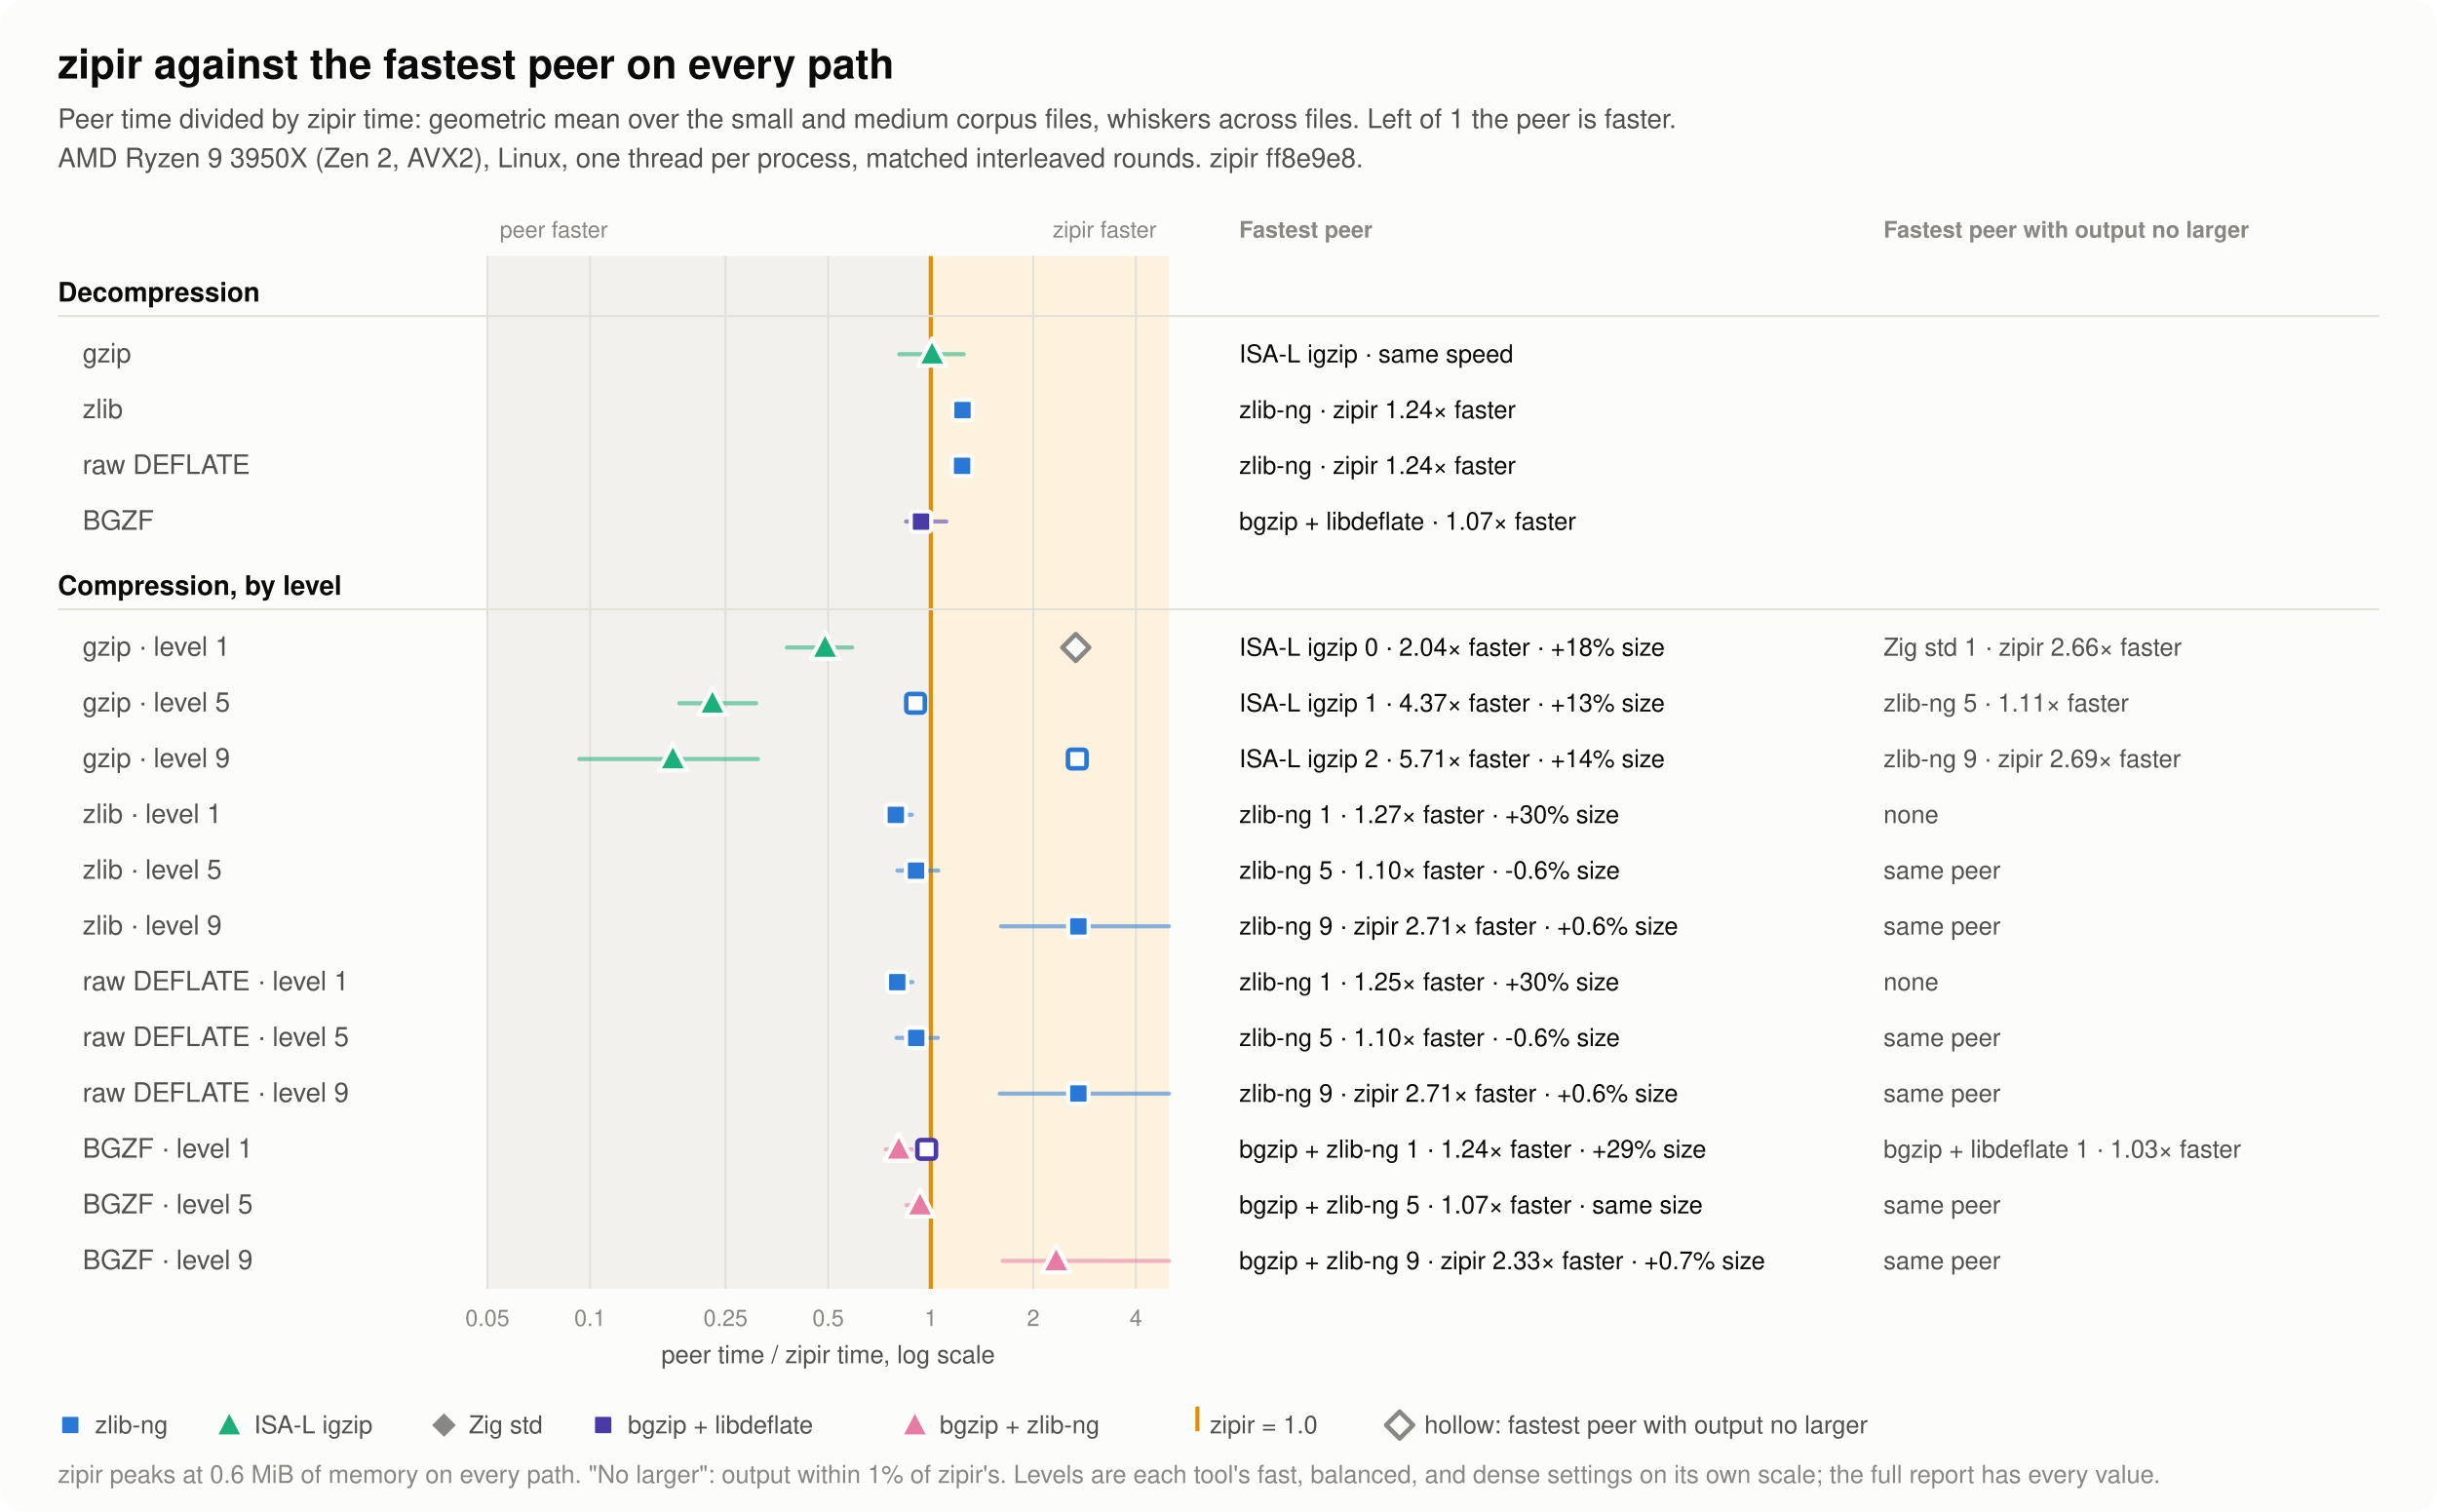
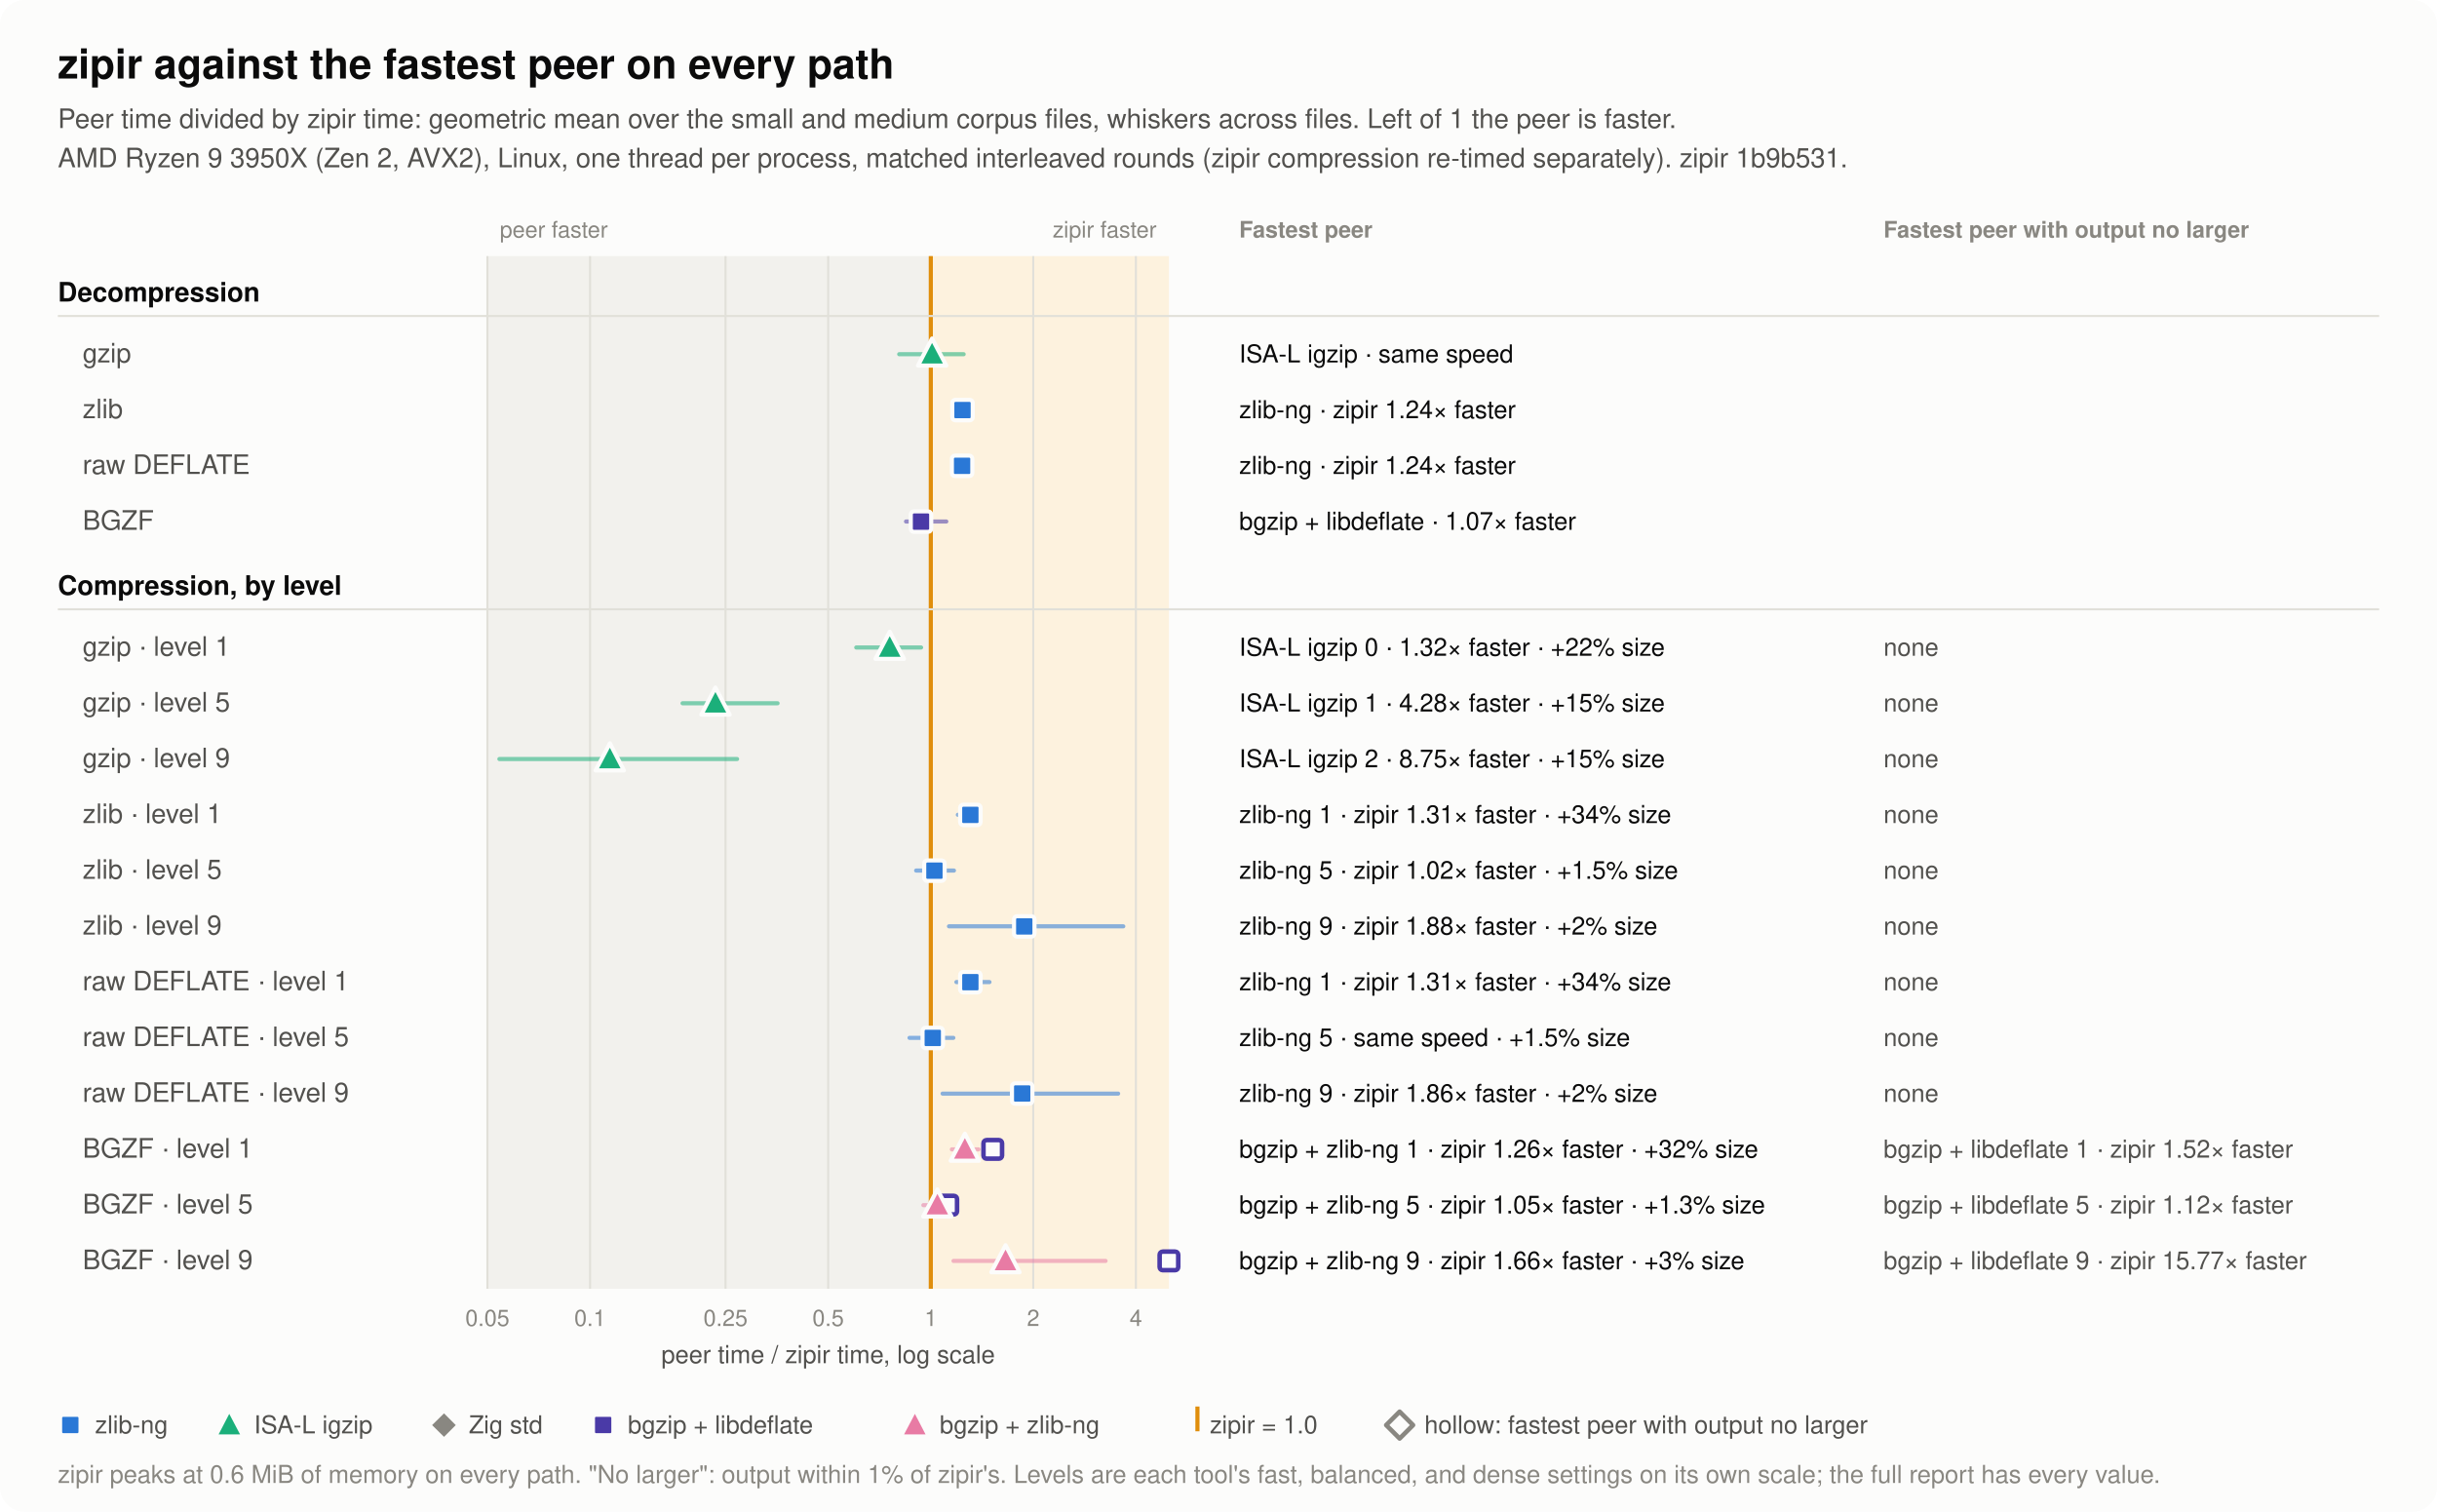
<svg xmlns="http://www.w3.org/2000/svg" viewBox="0 0 1180 732" width="1180" height="732" role="img" font-family="system-ui, -apple-system, &quot;Segoe UI&quot;, Helvetica, Arial, sans-serif">
  <rect width="1180" height="732" rx="12" fill="#fcfcfb" />
  <text x="28.0" y="38.0" font-size="20" fill="#0b0b0b" text-anchor="start" font-weight="650">zipir against the fastest peer on every path</text>
  <text x="28.0" y="62.0" font-size="13" fill="#52514e" text-anchor="start" font-weight="400">Peer time divided by zipir time: geometric mean over the small and medium corpus files, whiskers across files. Left of 1 the peer is faster.</text>
-   <text x="28.0" y="81.0" font-size="13" fill="#52514e" text-anchor="start" font-weight="400">AMD Ryzen 9 3950X (Zen 2, AVX2), Linux, one thread per process, matched interleaved rounds. zipir ff8e9e8.</text>
+   <text x="28.0" y="81.0" font-size="13" fill="#52514e" text-anchor="start" font-weight="400">AMD Ryzen 9 3950X (Zen 2, AVX2), Linux, one thread per process, matched interleaved rounds (zipir compression re-timed separately). zipir 1b9b531.</text>
  <rect x="236.0" y="124.0" width="214.7" height="500.0" rx="0" fill="#f2f1ed" />
  <rect x="450.7" y="124.0" width="115.3" height="500.0" rx="0" fill="#fdf2de" />
  <line x1="236.0" y1="124.0" x2="236.0" y2="624.0" stroke="#e1e0d9" stroke-width="1" />
  <text x="236.0" y="642.0" font-size="11" fill="#898781" text-anchor="middle" font-weight="400">0.05</text>
  <line x1="285.7" y1="124.0" x2="285.7" y2="624.0" stroke="#e1e0d9" stroke-width="1" />
  <text x="285.7" y="642.0" font-size="11" fill="#898781" text-anchor="middle" font-weight="400">0.1</text>
  <line x1="351.3" y1="124.0" x2="351.3" y2="624.0" stroke="#e1e0d9" stroke-width="1" />
  <text x="351.3" y="642.0" font-size="11" fill="#898781" text-anchor="middle" font-weight="400">0.25</text>
  <line x1="401.0" y1="124.0" x2="401.0" y2="624.0" stroke="#e1e0d9" stroke-width="1" />
  <text x="401.0" y="642.0" font-size="11" fill="#898781" text-anchor="middle" font-weight="400">0.5</text>
  <line x1="450.7" y1="124.0" x2="450.7" y2="624.0" stroke="#e1e0d9" stroke-width="1" />
  <text x="450.7" y="642.0" font-size="11" fill="#898781" text-anchor="middle" font-weight="400">1</text>
  <line x1="500.3" y1="124.0" x2="500.3" y2="624.0" stroke="#e1e0d9" stroke-width="1" />
  <text x="500.3" y="642.0" font-size="11" fill="#898781" text-anchor="middle" font-weight="400">2</text>
  <line x1="550.0" y1="124.0" x2="550.0" y2="624.0" stroke="#e1e0d9" stroke-width="1" />
  <text x="550.0" y="642.0" font-size="11" fill="#898781" text-anchor="middle" font-weight="400">4</text>
  <line x1="450.7" y1="124.0" x2="450.7" y2="624.0" stroke="#e08e0b" stroke-width="2" />
  <text x="242.0" y="115.0" font-size="11" fill="#898781" text-anchor="start" font-weight="400">peer faster</text>
  <text x="560.0" y="115.0" font-size="11" fill="#898781" text-anchor="end" font-weight="400">zipir faster</text>
  <text x="401.0" y="660.0" font-size="12" fill="#52514e" text-anchor="middle" font-weight="400">peer time / zipir time, log scale</text>
  <text x="600.0" y="115.0" font-size="11" fill="#898781" text-anchor="start" font-weight="600">Fastest peer</text>
  <text x="912.0" y="115.0" font-size="11" fill="#898781" text-anchor="start" font-weight="600">Fastest peer with output no larger</text>
  <text x="28.0" y="146.0" font-size="13" fill="#0b0b0b" text-anchor="start" font-weight="650">Decompression</text>
  <line x1="28.0" y1="153.0" x2="1152.0" y2="153.0" stroke="#e1e0d9" stroke-width="1" />
  <text x="40.0" y="175.5" font-size="13" fill="#52514e" text-anchor="start" font-weight="400">gzip</text>
  <line x1="435.4" y1="171.5" x2="466.6" y2="171.5" stroke="#1baf7a" stroke-width="2" stroke-linecap="round" opacity="0.55" />
  <path d="M451.3,163.9 L458.2,177.0 L444.5,177.0 Z" fill="#1baf7a" stroke="#fcfcfb" stroke-width="2" stroke-linejoin="round" />
  <text x="600.0" y="175.5" font-size="12" fill="#0b0b0b" text-anchor="start" font-weight="400">ISA-L igzip · same speed</text>
  <text x="40.0" y="202.5" font-size="13" fill="#52514e" text-anchor="start" font-weight="400">zlib</text>
  <line x1="462.2" y1="198.5" x2="468.0" y2="198.5" stroke="#2a78d6" stroke-width="2" stroke-linecap="round" opacity="0.55" />
  <rect x="461.1" y="193.6" width="9.9" height="9.9" rx="1.5" fill="#2a78d6" stroke="#fcfcfb" stroke-width="2" />
  <text x="600.0" y="202.5" font-size="12" fill="#0b0b0b" text-anchor="start" font-weight="400">zlib-ng · zipir 1.24× faster</text>
  <text x="40.0" y="229.5" font-size="13" fill="#52514e" text-anchor="start" font-weight="400">raw DEFLATE</text>
  <line x1="462.3" y1="225.5" x2="468.4" y2="225.5" stroke="#2a78d6" stroke-width="2" stroke-linecap="round" opacity="0.55" />
  <rect x="460.9" y="220.6" width="9.9" height="9.9" rx="1.5" fill="#2a78d6" stroke="#fcfcfb" stroke-width="2" />
  <text x="600.0" y="229.5" font-size="12" fill="#0b0b0b" text-anchor="start" font-weight="400">zlib-ng · zipir 1.24× faster</text>
  <text x="40.0" y="256.5" font-size="13" fill="#52514e" text-anchor="start" font-weight="400">BGZF</text>
  <line x1="438.7" y1="252.5" x2="458.2" y2="252.5" stroke="#4a3aa7" stroke-width="2" stroke-linecap="round" opacity="0.55" />
  <rect x="441.0" y="247.6" width="9.9" height="9.9" rx="1.5" fill="#4a3aa7" stroke="#fcfcfb" stroke-width="2" />
  <text x="600.0" y="256.5" font-size="12" fill="#0b0b0b" text-anchor="start" font-weight="400">bgzip + libdeflate · 1.07× faster</text>
  <text x="28.0" y="288.0" font-size="13" fill="#0b0b0b" text-anchor="start" font-weight="650">Compression, by level</text>
  <line x1="28.0" y1="295.0" x2="1152.0" y2="295.0" stroke="#e1e0d9" stroke-width="1" />
  <text x="40.0" y="317.5" font-size="13" fill="#52514e" text-anchor="start" font-weight="400">gzip · level 1</text>
-   <line x1="381.0" y1="313.5" x2="412.6" y2="313.5" stroke="#1baf7a" stroke-width="2" stroke-linecap="round" opacity="0.55" />
-   <path d="M520.9,307.0 L527.4,313.5 L520.9,320.0 L514.4,313.5 Z" fill="#fcfcfb" stroke="#898781" stroke-width="2.2" stroke-linejoin="round" />
-   <path d="M399.5,305.9 L406.4,319.0 L392.6,319.0 Z" fill="#1baf7a" stroke="#fcfcfb" stroke-width="2" stroke-linejoin="round" />
-   <text x="600.0" y="317.5" font-size="12" fill="#0b0b0b" text-anchor="start" font-weight="400">ISA-L igzip 0 · 2.04× faster · +18% size</text>
-   <text x="912.0" y="317.5" font-size="12" fill="#52514e" text-anchor="start" font-weight="400">Zig std 1 · zipir 2.66× faster</text>
+   <line x1="414.6" y1="313.5" x2="446.0" y2="313.5" stroke="#1baf7a" stroke-width="2" stroke-linecap="round" opacity="0.55" />
+   <path d="M430.8,305.9 L437.7,319.0 L423.9,319.0 Z" fill="#1baf7a" stroke="#fcfcfb" stroke-width="2" stroke-linejoin="round" />
+   <text x="600.0" y="317.5" font-size="12" fill="#0b0b0b" text-anchor="start" font-weight="400">ISA-L igzip 0 · 1.32× faster · +22% size</text>
+   <text x="912.0" y="317.5" font-size="12" fill="#52514e" text-anchor="start" font-weight="400">none</text>
  <text x="40.0" y="344.5" font-size="13" fill="#52514e" text-anchor="start" font-weight="400">gzip · level 5</text>
-   <line x1="328.9" y1="340.5" x2="366.1" y2="340.5" stroke="#1baf7a" stroke-width="2" stroke-linecap="round" opacity="0.55" />
-   <rect x="438.8" y="336.0" width="9.0" height="9.0" rx="1.5" fill="#fcfcfb" stroke="#2a78d6" stroke-width="2.2" />
-   <path d="M345.0,332.9 L351.8,346.0 L338.1,346.0 Z" fill="#1baf7a" stroke="#fcfcfb" stroke-width="2" stroke-linejoin="round" />
-   <text x="600.0" y="344.5" font-size="12" fill="#0b0b0b" text-anchor="start" font-weight="400">ISA-L igzip 1 · 4.37× faster · +13% size</text>
-   <text x="912.0" y="344.5" font-size="12" fill="#52514e" text-anchor="start" font-weight="400">zlib-ng 5 · 1.11× faster</text>
+   <line x1="330.5" y1="340.5" x2="376.5" y2="340.5" stroke="#1baf7a" stroke-width="2" stroke-linecap="round" opacity="0.55" />
+   <path d="M346.4,332.9 L353.3,346.0 L339.6,346.0 Z" fill="#1baf7a" stroke="#fcfcfb" stroke-width="2" stroke-linejoin="round" />
+   <text x="600.0" y="344.5" font-size="12" fill="#0b0b0b" text-anchor="start" font-weight="400">ISA-L igzip 1 · 4.28× faster · +15% size</text>
+   <text x="912.0" y="344.5" font-size="12" fill="#52514e" text-anchor="start" font-weight="400">none</text>
  <text x="40.0" y="371.5" font-size="13" fill="#52514e" text-anchor="start" font-weight="400">gzip · level 9</text>
-   <line x1="280.5" y1="367.5" x2="367.0" y2="367.5" stroke="#1baf7a" stroke-width="2" stroke-linecap="round" opacity="0.55" />
-   <rect x="517.1" y="363.0" width="9.0" height="9.0" rx="1.5" fill="#fcfcfb" stroke="#2a78d6" stroke-width="2.2" />
-   <path d="M325.8,359.9 L332.7,373.0 L318.9,373.0 Z" fill="#1baf7a" stroke="#fcfcfb" stroke-width="2" stroke-linejoin="round" />
-   <text x="600.0" y="371.5" font-size="12" fill="#0b0b0b" text-anchor="start" font-weight="400">ISA-L igzip 2 · 5.71× faster · +14% size</text>
-   <text x="912.0" y="371.5" font-size="12" fill="#52514e" text-anchor="start" font-weight="400">zlib-ng 9 · zipir 2.69× faster</text>
+   <line x1="241.8" y1="367.5" x2="356.9" y2="367.5" stroke="#1baf7a" stroke-width="2" stroke-linecap="round" opacity="0.55" />
+   <path d="M295.3,359.9 L302.1,373.0 L288.4,373.0 Z" fill="#1baf7a" stroke="#fcfcfb" stroke-width="2" stroke-linejoin="round" />
+   <text x="600.0" y="371.5" font-size="12" fill="#0b0b0b" text-anchor="start" font-weight="400">ISA-L igzip 2 · 8.75× faster · +15% size</text>
+   <text x="912.0" y="371.5" font-size="12" fill="#52514e" text-anchor="start" font-weight="400">none</text>
  <text x="40.0" y="398.5" font-size="13" fill="#52514e" text-anchor="start" font-weight="400">zlib · level 1</text>
-   <line x1="429.5" y1="394.5" x2="441.5" y2="394.5" stroke="#2a78d6" stroke-width="2" stroke-linecap="round" opacity="0.55" />
-   <rect x="428.8" y="389.6" width="9.9" height="9.9" rx="1.5" fill="#2a78d6" stroke="#fcfcfb" stroke-width="2" />
-   <text x="600.0" y="398.5" font-size="12" fill="#0b0b0b" text-anchor="start" font-weight="400">zlib-ng 1 · 1.27× faster · +30% size</text>
+   <line x1="463.8" y1="394.5" x2="474.5" y2="394.5" stroke="#2a78d6" stroke-width="2" stroke-linecap="round" opacity="0.55" />
+   <rect x="464.9" y="389.6" width="9.9" height="9.9" rx="1.5" fill="#2a78d6" stroke="#fcfcfb" stroke-width="2" />
+   <text x="600.0" y="398.5" font-size="12" fill="#0b0b0b" text-anchor="start" font-weight="400">zlib-ng 1 · zipir 1.31× faster · +34% size</text>
  <text x="912.0" y="398.5" font-size="12" fill="#52514e" text-anchor="start" font-weight="400">none</text>
  <text x="40.0" y="425.5" font-size="13" fill="#52514e" text-anchor="start" font-weight="400">zlib · level 5</text>
-   <line x1="434.5" y1="421.5" x2="454.3" y2="421.5" stroke="#2a78d6" stroke-width="2" stroke-linecap="round" opacity="0.55" />
-   <rect x="438.6" y="416.6" width="9.9" height="9.9" rx="1.5" fill="#2a78d6" stroke="#fcfcfb" stroke-width="2" />
-   <text x="600.0" y="425.5" font-size="12" fill="#0b0b0b" text-anchor="start" font-weight="400">zlib-ng 5 · 1.10× faster · -0.6% size</text>
-   <text x="912.0" y="425.5" font-size="12" fill="#52514e" text-anchor="start" font-weight="400">same peer</text>
+   <line x1="443.6" y1="421.5" x2="461.9" y2="421.5" stroke="#2a78d6" stroke-width="2" stroke-linecap="round" opacity="0.55" />
+   <rect x="447.5" y="416.6" width="9.9" height="9.9" rx="1.5" fill="#2a78d6" stroke="#fcfcfb" stroke-width="2" />
+   <text x="600.0" y="425.5" font-size="12" fill="#0b0b0b" text-anchor="start" font-weight="400">zlib-ng 5 · zipir 1.02× faster · +1.5% size</text>
+   <text x="912.0" y="425.5" font-size="12" fill="#52514e" text-anchor="start" font-weight="400">none</text>
  <text x="40.0" y="452.5" font-size="13" fill="#52514e" text-anchor="start" font-weight="400">zlib · level 9</text>
-   <line x1="484.7" y1="448.5" x2="566.0" y2="448.5" stroke="#2a78d6" stroke-width="2" stroke-linecap="round" opacity="0.55" />
-   <rect x="517.2" y="443.6" width="9.9" height="9.9" rx="1.5" fill="#2a78d6" stroke="#fcfcfb" stroke-width="2" />
-   <text x="600.0" y="452.5" font-size="12" fill="#0b0b0b" text-anchor="start" font-weight="400">zlib-ng 9 · zipir 2.71× faster · +0.6% size</text>
-   <text x="912.0" y="452.5" font-size="12" fill="#52514e" text-anchor="start" font-weight="400">same peer</text>
+   <line x1="459.5" y1="448.5" x2="543.9" y2="448.5" stroke="#2a78d6" stroke-width="2" stroke-linecap="round" opacity="0.55" />
+   <rect x="491.0" y="443.6" width="9.9" height="9.9" rx="1.5" fill="#2a78d6" stroke="#fcfcfb" stroke-width="2" />
+   <text x="600.0" y="452.5" font-size="12" fill="#0b0b0b" text-anchor="start" font-weight="400">zlib-ng 9 · zipir 1.88× faster · +2% size</text>
+   <text x="912.0" y="452.5" font-size="12" fill="#52514e" text-anchor="start" font-weight="400">none</text>
  <text x="40.0" y="479.5" font-size="13" fill="#52514e" text-anchor="start" font-weight="400">raw DEFLATE · level 1</text>
-   <line x1="429.9" y1="475.5" x2="441.8" y2="475.5" stroke="#2a78d6" stroke-width="2" stroke-linecap="round" opacity="0.55" />
-   <rect x="429.5" y="470.6" width="9.9" height="9.9" rx="1.5" fill="#2a78d6" stroke="#fcfcfb" stroke-width="2" />
-   <text x="600.0" y="479.5" font-size="12" fill="#0b0b0b" text-anchor="start" font-weight="400">zlib-ng 1 · 1.25× faster · +30% size</text>
+   <line x1="463.1" y1="475.5" x2="479.1" y2="475.5" stroke="#2a78d6" stroke-width="2" stroke-linecap="round" opacity="0.55" />
+   <rect x="464.9" y="470.6" width="9.9" height="9.9" rx="1.5" fill="#2a78d6" stroke="#fcfcfb" stroke-width="2" />
+   <text x="600.0" y="479.5" font-size="12" fill="#0b0b0b" text-anchor="start" font-weight="400">zlib-ng 1 · zipir 1.31× faster · +34% size</text>
  <text x="912.0" y="479.5" font-size="12" fill="#52514e" text-anchor="start" font-weight="400">none</text>
  <text x="40.0" y="506.5" font-size="13" fill="#52514e" text-anchor="start" font-weight="400">raw DEFLATE · level 5</text>
-   <line x1="434.1" y1="502.5" x2="454.1" y2="502.5" stroke="#2a78d6" stroke-width="2" stroke-linecap="round" opacity="0.55" />
-   <rect x="438.7" y="497.6" width="9.9" height="9.9" rx="1.5" fill="#2a78d6" stroke="#fcfcfb" stroke-width="2" />
-   <text x="600.0" y="506.5" font-size="12" fill="#0b0b0b" text-anchor="start" font-weight="400">zlib-ng 5 · 1.10× faster · -0.6% size</text>
-   <text x="912.0" y="506.5" font-size="12" fill="#52514e" text-anchor="start" font-weight="400">same peer</text>
+   <line x1="440.4" y1="502.5" x2="461.6" y2="502.5" stroke="#2a78d6" stroke-width="2" stroke-linecap="round" opacity="0.55" />
+   <rect x="446.7" y="497.6" width="9.9" height="9.9" rx="1.5" fill="#2a78d6" stroke="#fcfcfb" stroke-width="2" />
+   <text x="600.0" y="506.5" font-size="12" fill="#0b0b0b" text-anchor="start" font-weight="400">zlib-ng 5 · same speed · +1.5% size</text>
+   <text x="912.0" y="506.5" font-size="12" fill="#52514e" text-anchor="start" font-weight="400">none</text>
  <text x="40.0" y="533.5" font-size="13" fill="#52514e" text-anchor="start" font-weight="400">raw DEFLATE · level 9</text>
-   <line x1="484.1" y1="529.5" x2="566.0" y2="529.5" stroke="#2a78d6" stroke-width="2" stroke-linecap="round" opacity="0.55" />
-   <rect x="517.2" y="524.5" width="9.9" height="9.9" rx="1.5" fill="#2a78d6" stroke="#fcfcfb" stroke-width="2" />
-   <text x="600.0" y="533.5" font-size="12" fill="#0b0b0b" text-anchor="start" font-weight="400">zlib-ng 9 · zipir 2.71× faster · +0.6% size</text>
-   <text x="912.0" y="533.5" font-size="12" fill="#52514e" text-anchor="start" font-weight="400">same peer</text>
+   <line x1="456.4" y1="529.5" x2="541.4" y2="529.5" stroke="#2a78d6" stroke-width="2" stroke-linecap="round" opacity="0.55" />
+   <rect x="490.0" y="524.5" width="9.9" height="9.9" rx="1.5" fill="#2a78d6" stroke="#fcfcfb" stroke-width="2" />
+   <text x="600.0" y="533.5" font-size="12" fill="#0b0b0b" text-anchor="start" font-weight="400">zlib-ng 9 · zipir 1.86× faster · +2% size</text>
+   <text x="912.0" y="533.5" font-size="12" fill="#52514e" text-anchor="start" font-weight="400">none</text>
  <text x="40.0" y="560.5" font-size="13" fill="#52514e" text-anchor="start" font-weight="400">BGZF · level 1</text>
-   <line x1="428.9" y1="556.5" x2="441.5" y2="556.5" stroke="#e87ba4" stroke-width="2" stroke-linecap="round" opacity="0.55" />
-   <rect x="444.2" y="552.0" width="9.0" height="9.0" rx="1.5" fill="#fcfcfb" stroke="#4a3aa7" stroke-width="2.2" />
-   <path d="M435.2,548.9 L442.0,562.0 L428.3,562.0 Z" fill="#e87ba4" stroke="#fcfcfb" stroke-width="2" stroke-linejoin="round" />
-   <text x="600.0" y="560.5" font-size="12" fill="#0b0b0b" text-anchor="start" font-weight="400">bgzip + zlib-ng 1 · 1.24× faster · +29% size</text>
-   <text x="912.0" y="560.5" font-size="12" fill="#52514e" text-anchor="start" font-weight="400">bgzip + libdeflate 1 · 1.03× faster</text>
+   <line x1="460.9" y1="556.5" x2="473.8" y2="556.5" stroke="#e87ba4" stroke-width="2" stroke-linecap="round" opacity="0.55" />
+   <rect x="476.2" y="552.0" width="9.0" height="9.0" rx="1.5" fill="#fcfcfb" stroke="#4a3aa7" stroke-width="2.2" />
+   <path d="M467.2,548.9 L474.0,562.0 L460.3,562.0 Z" fill="#e87ba4" stroke="#fcfcfb" stroke-width="2" stroke-linejoin="round" />
+   <text x="600.0" y="560.5" font-size="12" fill="#0b0b0b" text-anchor="start" font-weight="400">bgzip + zlib-ng 1 · zipir 1.26× faster · +32% size</text>
+   <text x="912.0" y="560.5" font-size="12" fill="#52514e" text-anchor="start" font-weight="400">bgzip + libdeflate 1 · zipir 1.52× faster</text>
  <text x="40.0" y="587.5" font-size="13" fill="#52514e" text-anchor="start" font-weight="400">BGZF · level 5</text>
-   <line x1="438.9" y1="583.5" x2="450.2" y2="583.5" stroke="#e87ba4" stroke-width="2" stroke-linecap="round" opacity="0.55" />
-   <path d="M445.5,575.9 L452.4,589.0 L438.6,589.0 Z" fill="#e87ba4" stroke="#fcfcfb" stroke-width="2" stroke-linejoin="round" />
-   <text x="600.0" y="587.5" font-size="12" fill="#0b0b0b" text-anchor="start" font-weight="400">bgzip + zlib-ng 5 · 1.07× faster · same size</text>
-   <text x="912.0" y="587.5" font-size="12" fill="#52514e" text-anchor="start" font-weight="400">same peer</text>
+   <line x1="447.1" y1="583.5" x2="459.8" y2="583.5" stroke="#e87ba4" stroke-width="2" stroke-linecap="round" opacity="0.55" />
+   <rect x="454.4" y="579.0" width="9.0" height="9.0" rx="1.5" fill="#fcfcfb" stroke="#4a3aa7" stroke-width="2.2" />
+   <path d="M453.9,575.9 L460.7,589.0 L447.0,589.0 Z" fill="#e87ba4" stroke="#fcfcfb" stroke-width="2" stroke-linejoin="round" />
+   <text x="600.0" y="587.5" font-size="12" fill="#0b0b0b" text-anchor="start" font-weight="400">bgzip + zlib-ng 5 · zipir 1.05× faster · +1.3% size</text>
+   <text x="912.0" y="587.5" font-size="12" fill="#52514e" text-anchor="start" font-weight="400">bgzip + libdeflate 5 · zipir 1.12× faster</text>
  <text x="40.0" y="614.5" font-size="13" fill="#52514e" text-anchor="start" font-weight="400">BGZF · level 9</text>
-   <line x1="485.5" y1="610.5" x2="566.0" y2="610.5" stroke="#e87ba4" stroke-width="2" stroke-linecap="round" opacity="0.55" />
-   <path d="M511.4,602.9 L518.3,616.0 L504.5,616.0 Z" fill="#e87ba4" stroke="#fcfcfb" stroke-width="2" stroke-linejoin="round" />
-   <text x="600.0" y="614.5" font-size="12" fill="#0b0b0b" text-anchor="start" font-weight="400">bgzip + zlib-ng 9 · zipir 2.33× faster · +0.7% size</text>
-   <text x="912.0" y="614.5" font-size="12" fill="#52514e" text-anchor="start" font-weight="400">same peer</text>
+   <line x1="461.7" y1="610.5" x2="535.3" y2="610.5" stroke="#e87ba4" stroke-width="2" stroke-linecap="round" opacity="0.55" />
+   <rect x="561.5" y="606.0" width="9.0" height="9.0" rx="1.5" fill="#fcfcfb" stroke="#4a3aa7" stroke-width="2.2" />
+   <path d="M486.9,602.9 L493.7,616.0 L480.0,616.0 Z" fill="#e87ba4" stroke="#fcfcfb" stroke-width="2" stroke-linejoin="round" />
+   <text x="600.0" y="614.5" font-size="12" fill="#0b0b0b" text-anchor="start" font-weight="400">bgzip + zlib-ng 9 · zipir 1.66× faster · +3% size</text>
+   <text x="912.0" y="614.5" font-size="12" fill="#52514e" text-anchor="start" font-weight="400">bgzip + libdeflate 9 · zipir 15.77× faster</text>
  <rect x="29.1" y="685.0" width="9.9" height="9.9" rx="1.5" fill="#2a78d6" stroke="#fcfcfb" stroke-width="2" />
  <text x="46.0" y="694.0" font-size="12" fill="#52514e" text-anchor="start" font-weight="400">zlib-ng</text>
  <path d="M111.0,682.4 L117.9,695.5 L104.2,695.5 Z" fill="#1baf7a" stroke="#fcfcfb" stroke-width="2" stroke-linejoin="round" />
  <text x="123.0" y="694.0" font-size="12" fill="#52514e" text-anchor="start" font-weight="400">ISA-L igzip</text>
  <path d="M215.0,682.9 L222.1,690.0 L215.0,697.1 L207.8,690.0 Z" fill="#898781" stroke="#fcfcfb" stroke-width="2" stroke-linejoin="round" />
  <text x="227.0" y="694.0" font-size="12" fill="#52514e" text-anchor="start" font-weight="400">Zig std</text>
  <rect x="287.1" y="685.0" width="9.9" height="9.9" rx="1.5" fill="#4a3aa7" stroke="#fcfcfb" stroke-width="2" />
  <text x="304.0" y="694.0" font-size="12" fill="#52514e" text-anchor="start" font-weight="400">bgzip + libdeflate</text>
  <path d="M443.0,682.4 L449.8,695.5 L436.1,695.5 Z" fill="#e87ba4" stroke="#fcfcfb" stroke-width="2" stroke-linejoin="round" />
  <text x="455.0" y="694.0" font-size="12" fill="#52514e" text-anchor="start" font-weight="400">bgzip + zlib-ng</text>
  <line x1="579.8" y1="681.0" x2="579.8" y2="693.0" stroke="#e08e0b" stroke-width="2" />
  <text x="585.8" y="694.0" font-size="12" fill="#52514e" text-anchor="start" font-weight="400">zipir = 1.0</text>
  <path d="M677.7,683.5 L684.2,690.0 L677.7,696.5 L671.2,690.0 Z" fill="#fcfcfb" stroke="#898781" stroke-width="2.2" stroke-linejoin="round" />
  <text x="689.7" y="694.0" font-size="12" fill="#52514e" text-anchor="start" font-weight="400">hollow: fastest peer with output no larger</text>
  <text x="28.0" y="718.0" font-size="12" fill="#898781" text-anchor="start" font-weight="400">zipir peaks at 0.6 MiB of memory on every path. "No larger": output within 1% of zipir's. Levels are each tool's fast, balanced, and dense settings on its own scale; the full report has every value.</text>
</svg>
